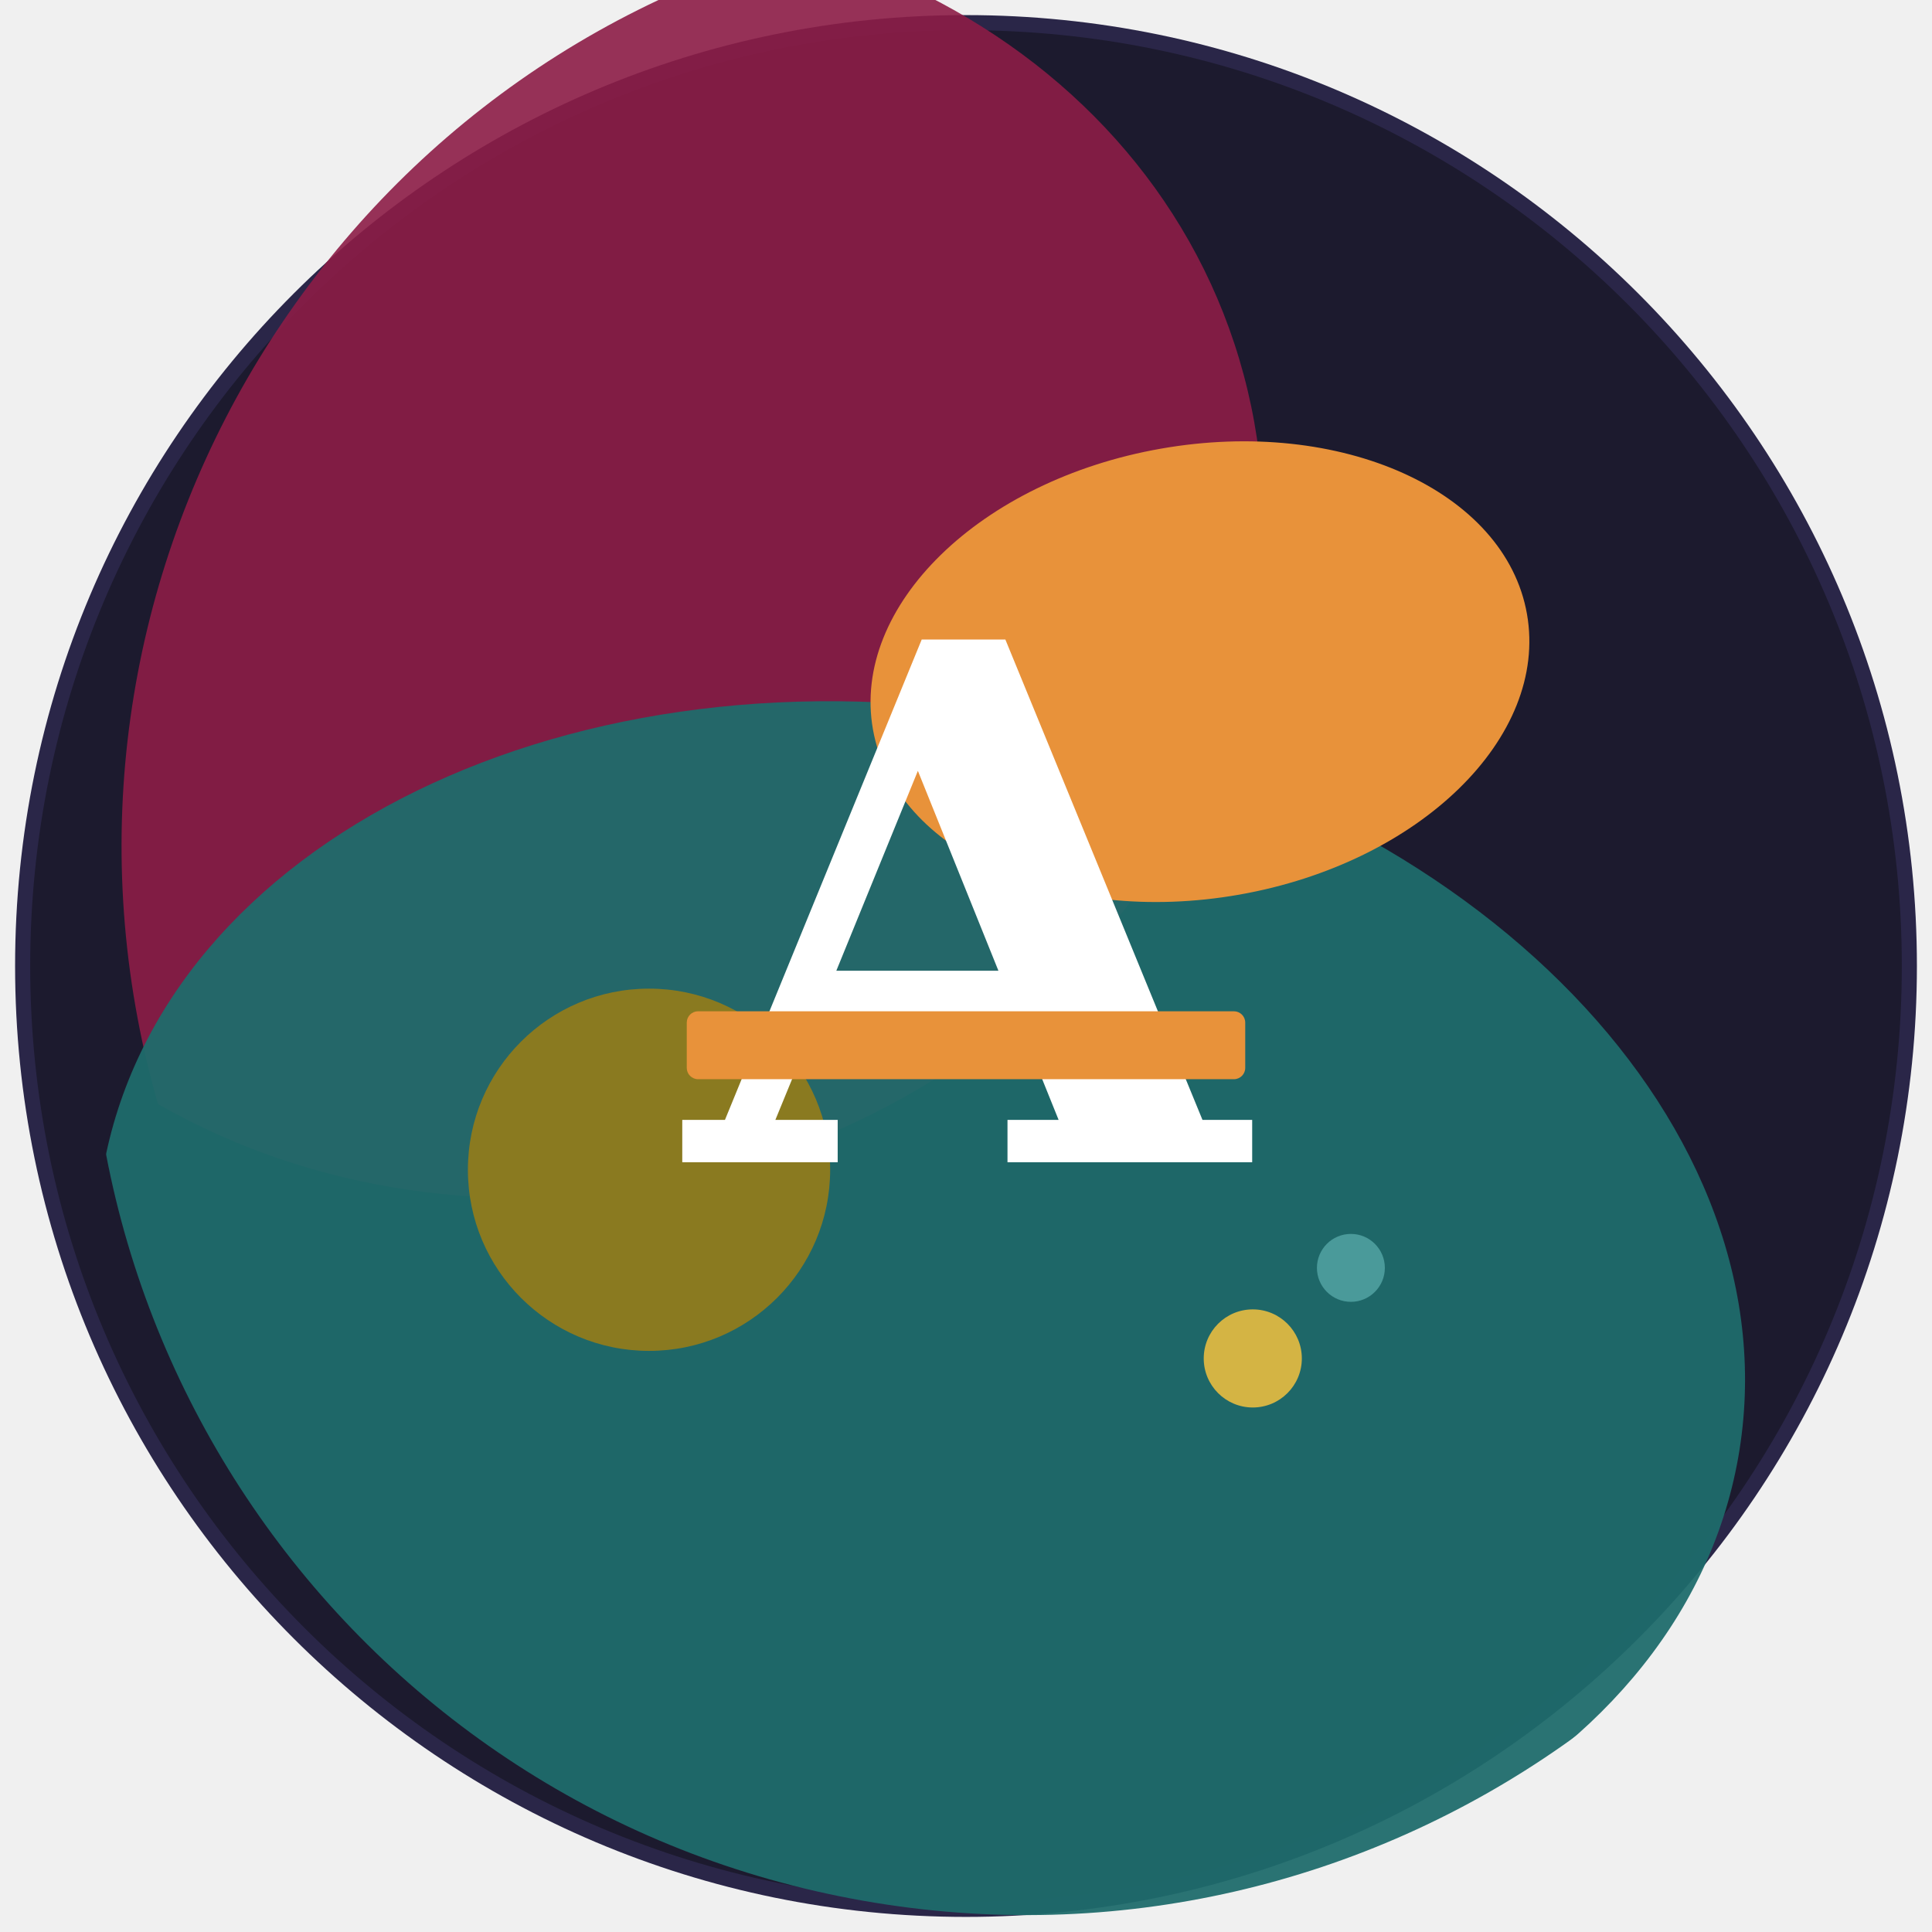
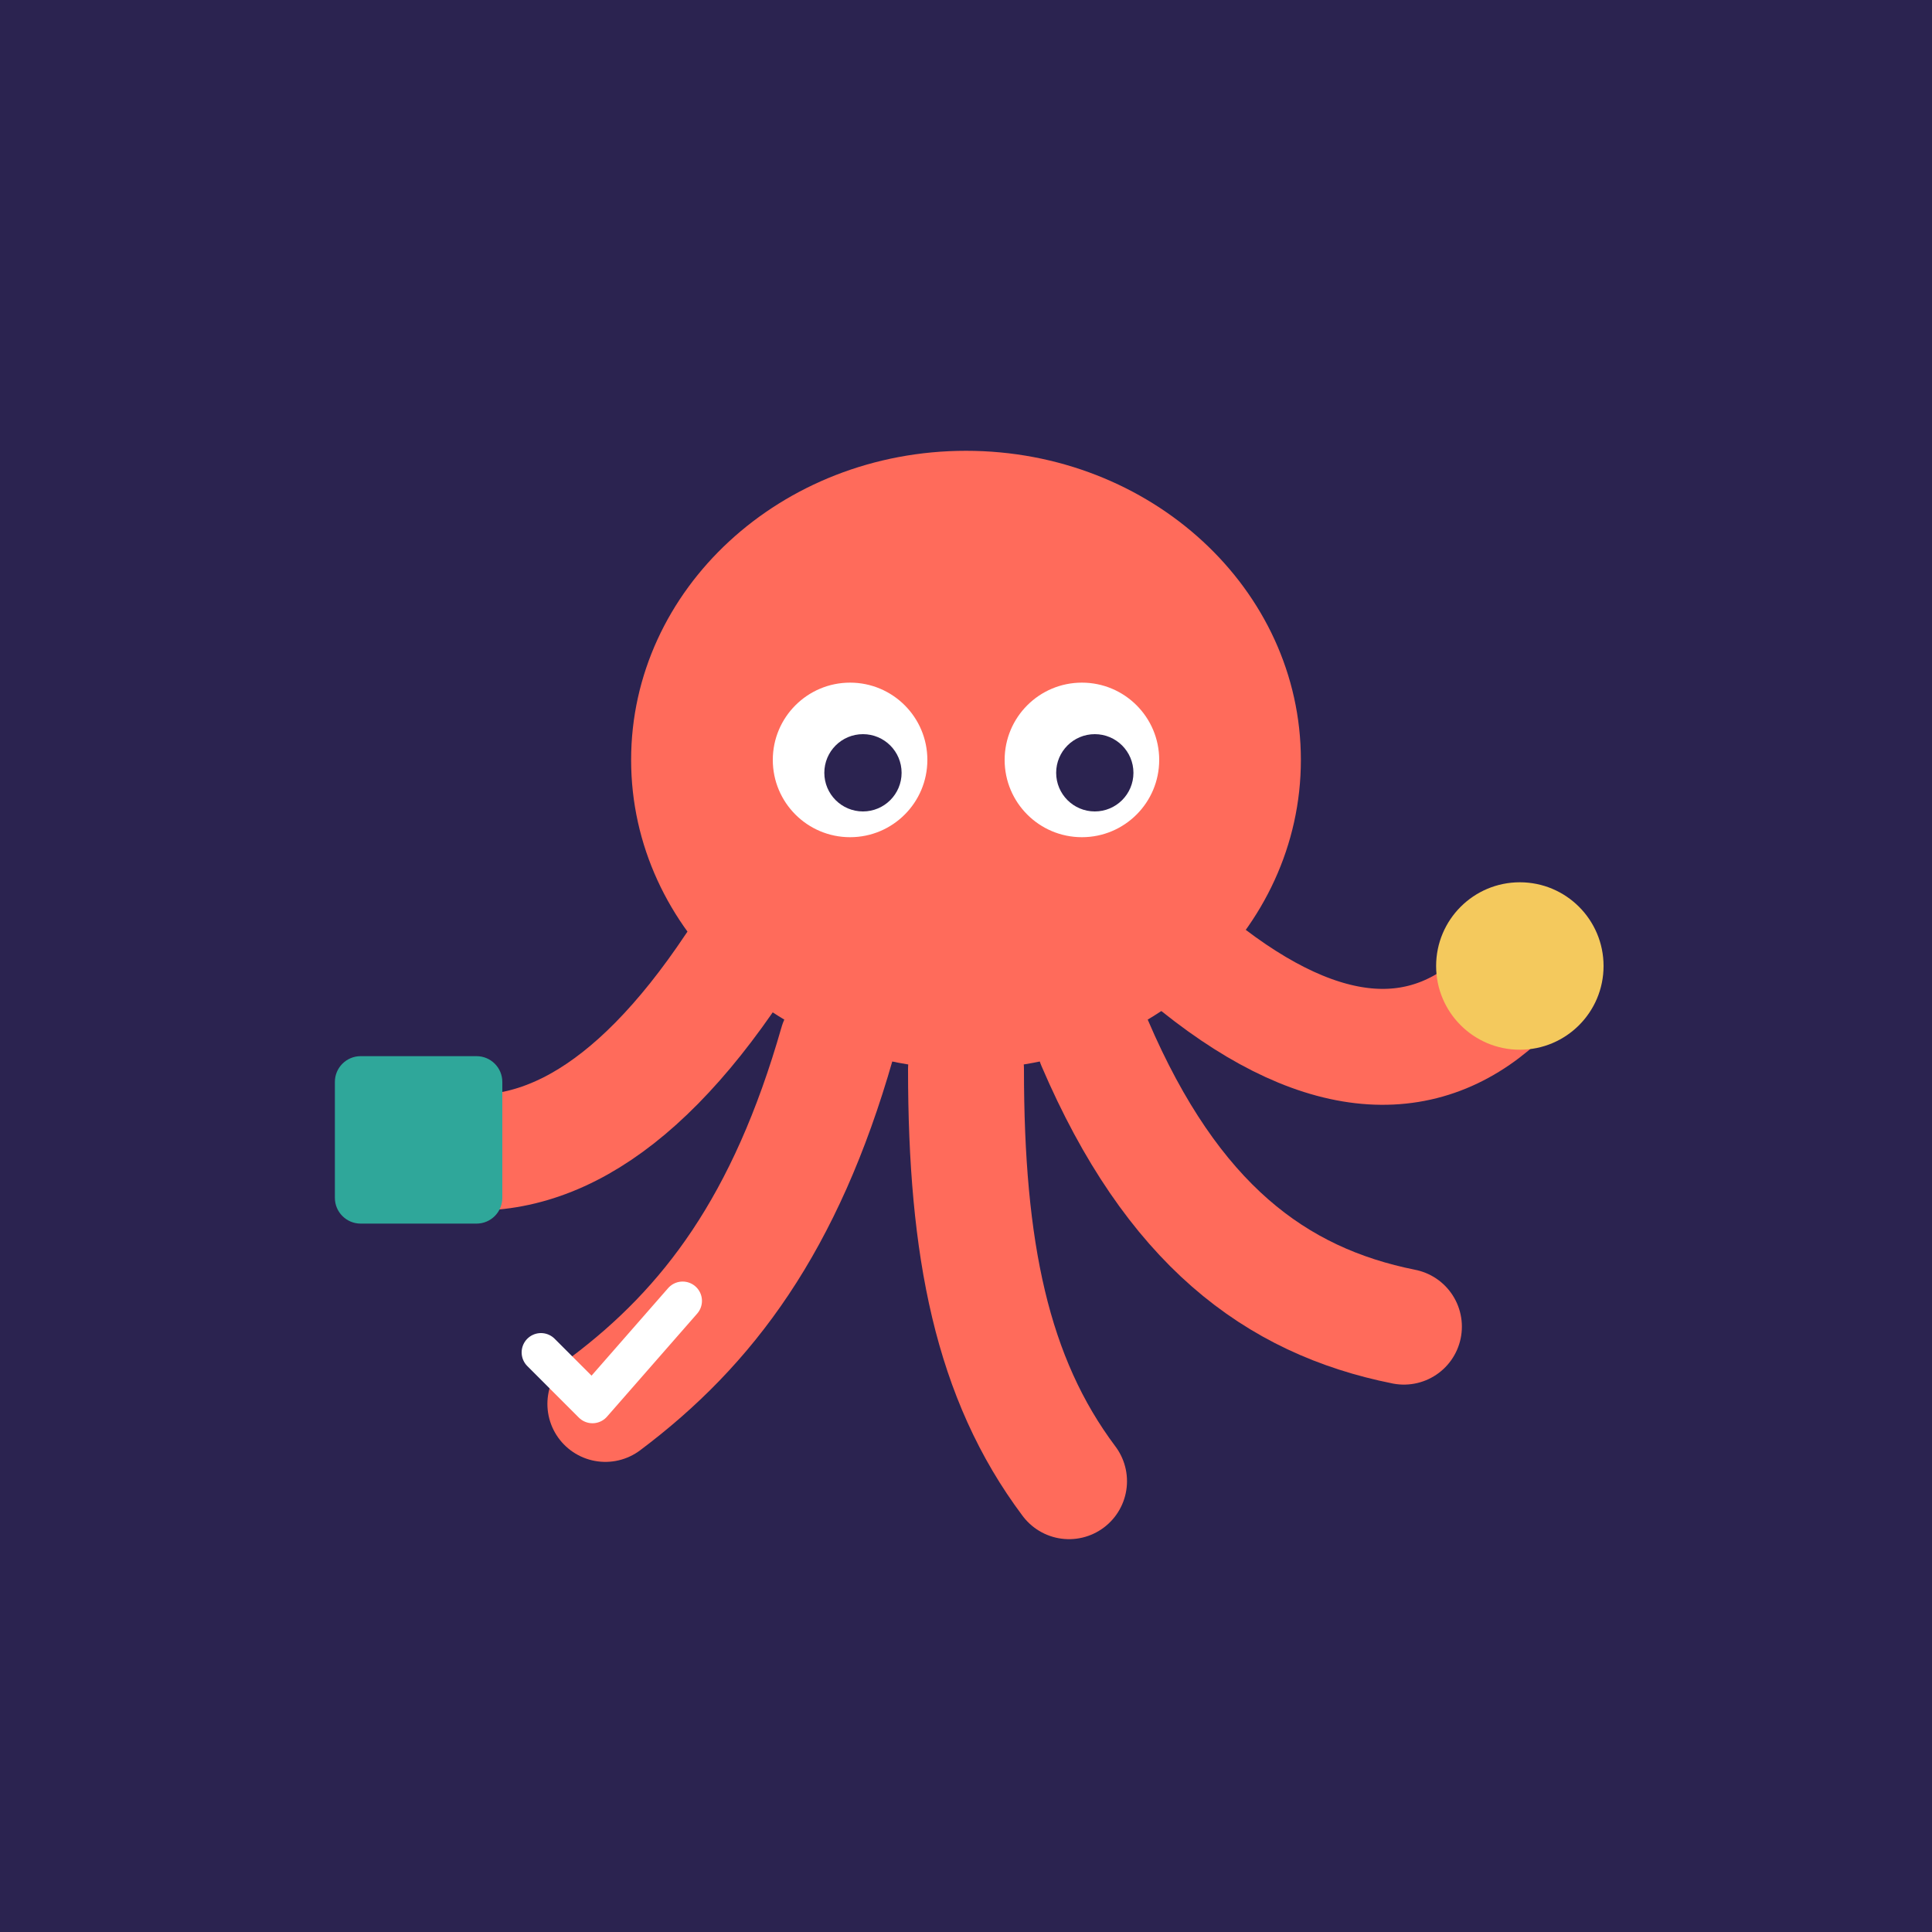
- <svg xmlns="http://www.w3.org/2000/svg" viewBox="0 0 512 512" width="512" height="512">
-   <defs>
-     <clipPath id="circle-clip">
-       <circle cx="256" cy="256" r="248" />
-     </clipPath>
-   </defs>
-   <circle cx="256" cy="256" r="252" fill="#2a2648" />
-   <circle cx="256" cy="256" r="248" fill="#1c1a2e" />
-   <ellipse cx="148" cy="148" rx="188" ry="168" fill="#8c1c46" opacity="0.90" transform="rotate(-15 148 148)" clip-path="url(#circle-clip)" />
-   <ellipse cx="244" cy="348" rx="220" ry="160" fill="#1e6b6b" opacity="0.94" transform="rotate(10 244 348)" clip-path="url(#circle-clip)" />
-   <ellipse cx="318" cy="178" rx="88" ry="60" fill="#e8923a" transform="rotate(-10 318 178)" clip-path="url(#circle-clip)" />
-   <circle cx="172" cy="310" r="48" fill="#8a7a20" clip-path="url(#circle-clip)" />
-   <circle cx="332" cy="360" r="13" fill="#d4b444" clip-path="url(#circle-clip)" />
-   <circle cx="358" cy="336" r="9" fill="#4a9a9a" clip-path="url(#circle-clip)" />
-   <text x="256" y="308" font-family="Georgia, 'DejaVu Serif', serif" font-size="190" font-weight="bold" fill="white" text-anchor="middle" clip-path="url(#circle-clip)">A</text>
-   <rect x="182" y="268" width="148" height="18" fill="#e8923a" rx="3" clip-path="url(#circle-clip)" />
+ <svg xmlns="http://www.w3.org/2000/svg" viewBox="0 0 120 120" width="512" height="512">
+   <rect width="120" height="120" fill="#2B2350" />
+   <g transform="translate(60 60) scale(0.8) translate(-60 -62)">
+     <g fill="none" stroke="#FF6B5B" stroke-width="9" stroke-linecap="round">
+       <path d="M42 62C34 74 26 78 18 76" />
+       <path d="M50 68C46 82 40 90 32 96" />
+       <path d="M60 70C60 84 62 94 68 102" />
+       <path d="M70 68C76 82 84 88 94 90" />
+       <path d="M78 62C88 70 96 70 102 64" />
+     </g>
+     <ellipse cx="60" cy="46" rx="26" ry="24" fill="#FF6B5B" />
+     <circle cx="51" cy="46" r="6" fill="#fff" />
+     <circle cx="69" cy="46" r="6" fill="#fff" />
+     <circle cx="52" cy="47" r="3" fill="#2B2350" />
+     <circle cx="70" cy="47" r="3" fill="#2B2350" />
+     <rect x="11" y="69" width="13" height="13" rx="2" fill="#2FA79A" />
+     <circle cx="103" cy="62" r="6.5" fill="#F4C95D" />
+     <path d="M27 92l4 4 7-8" fill="none" stroke="#fff" stroke-width="3" stroke-linecap="round" stroke-linejoin="round" />
+   </g>
</svg>
